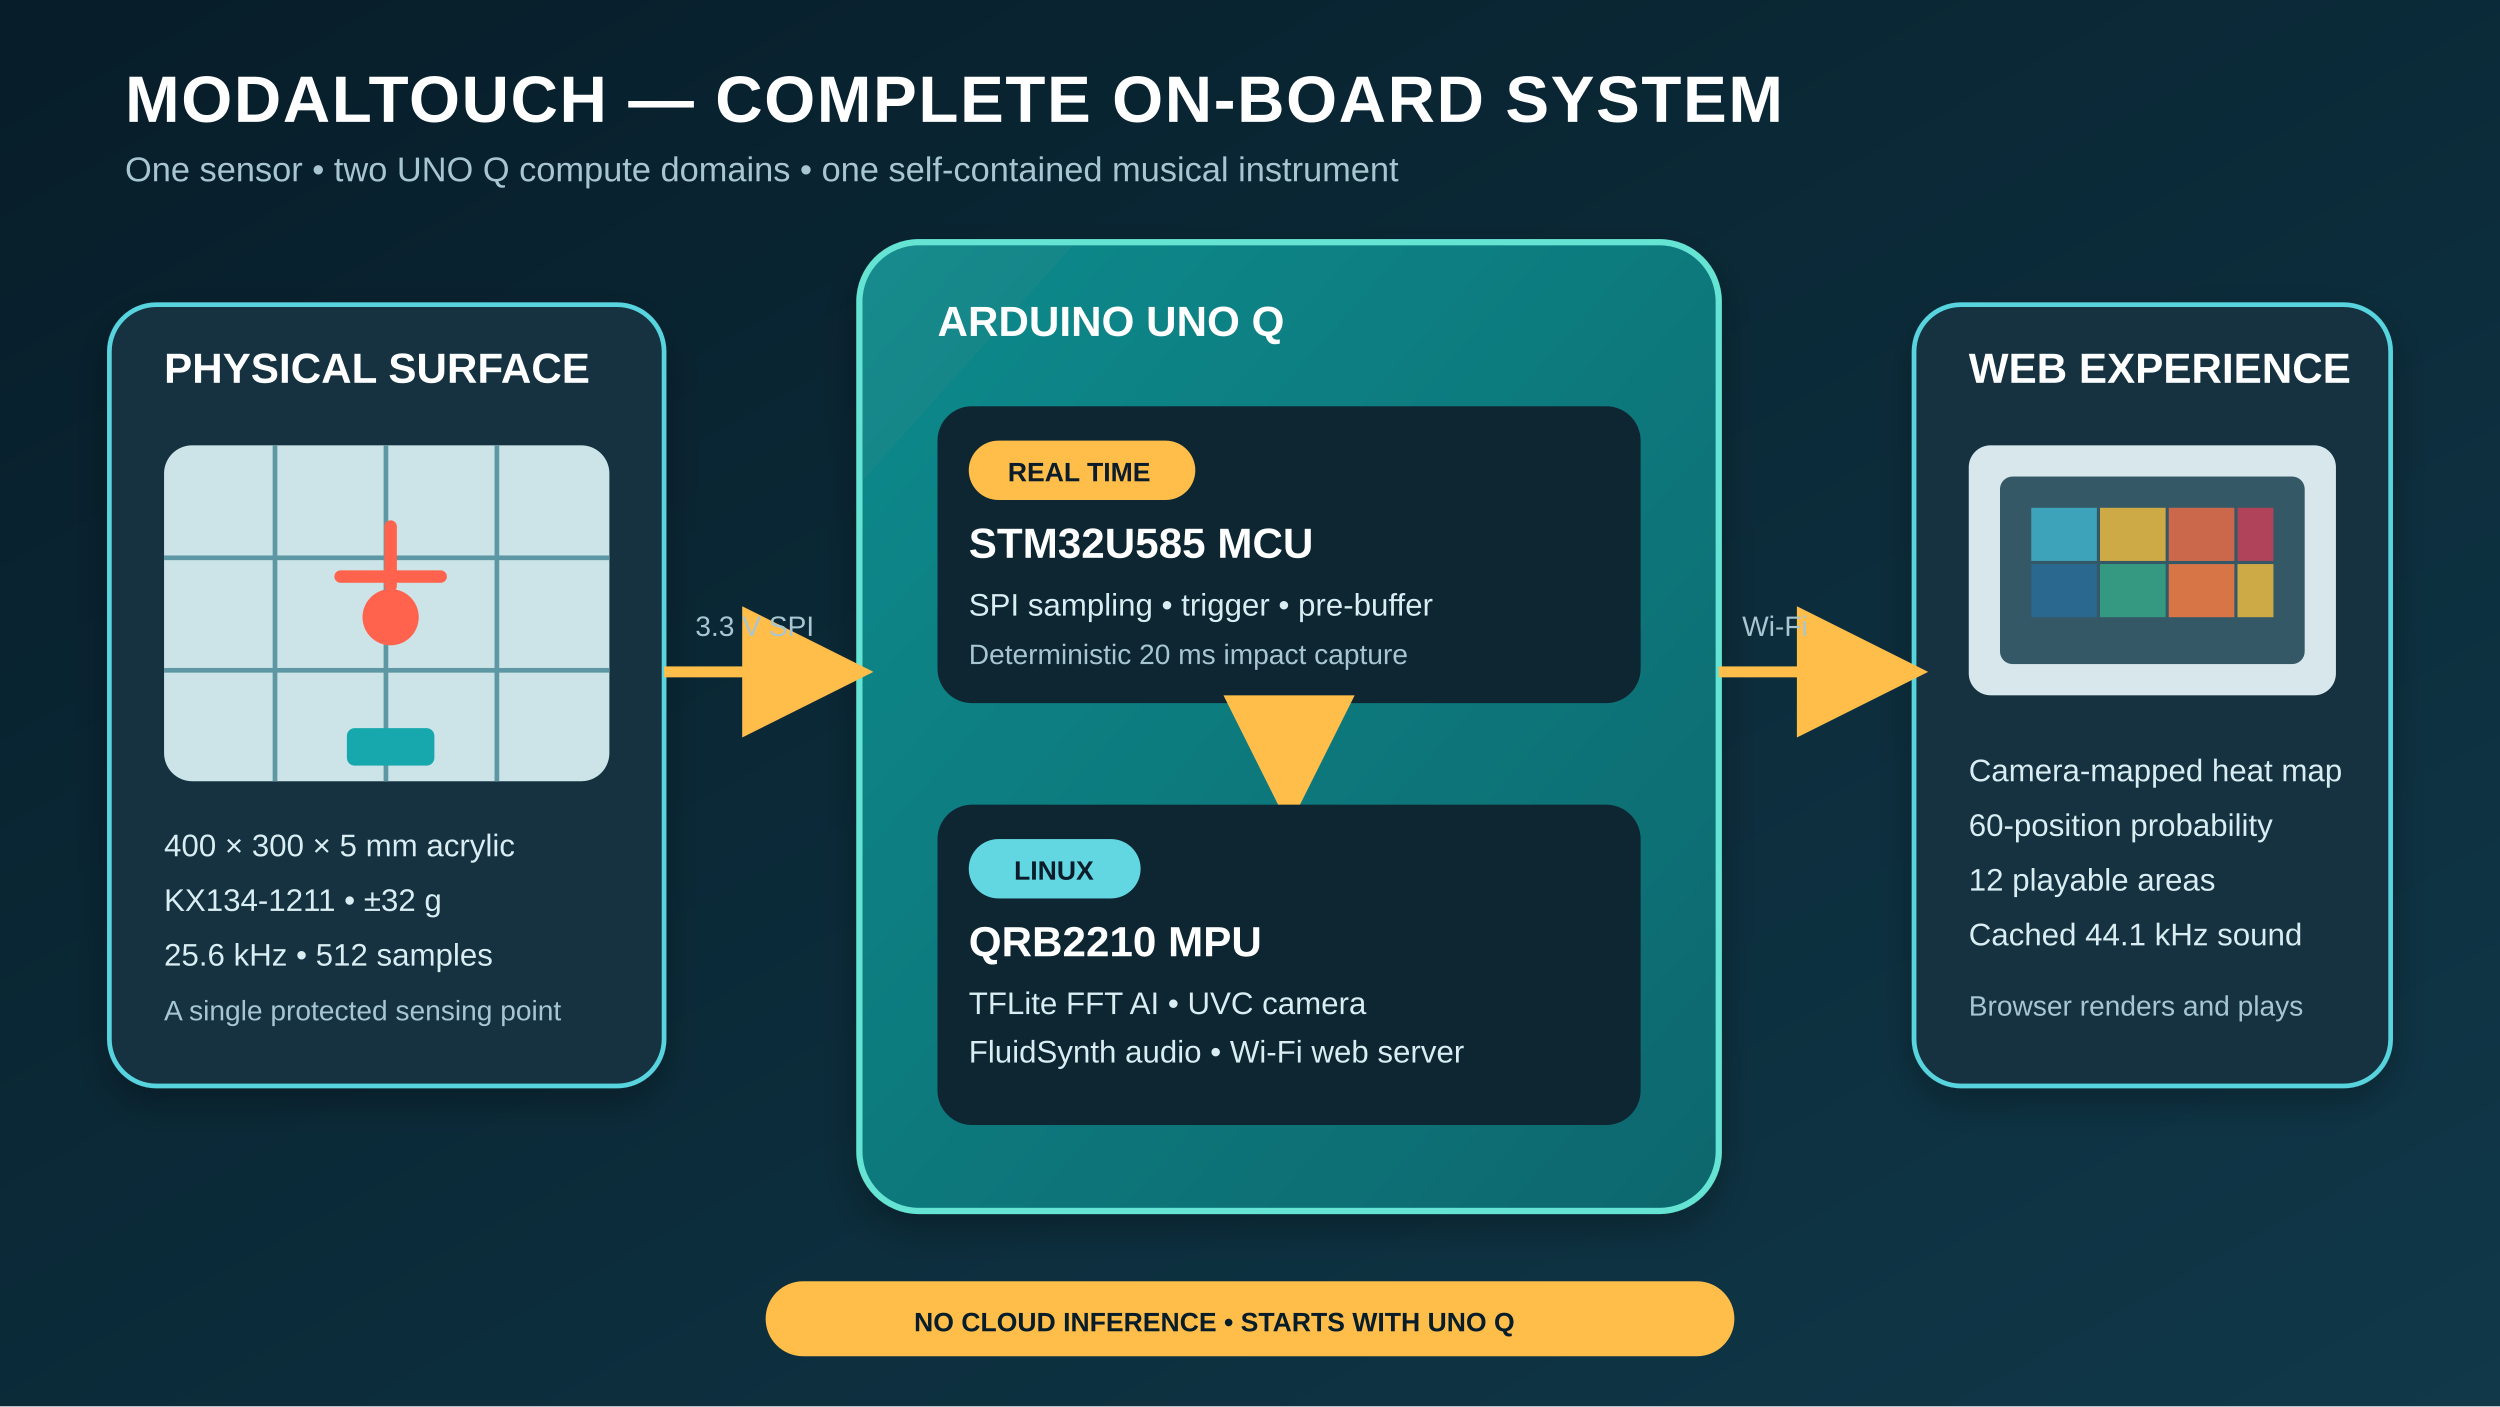
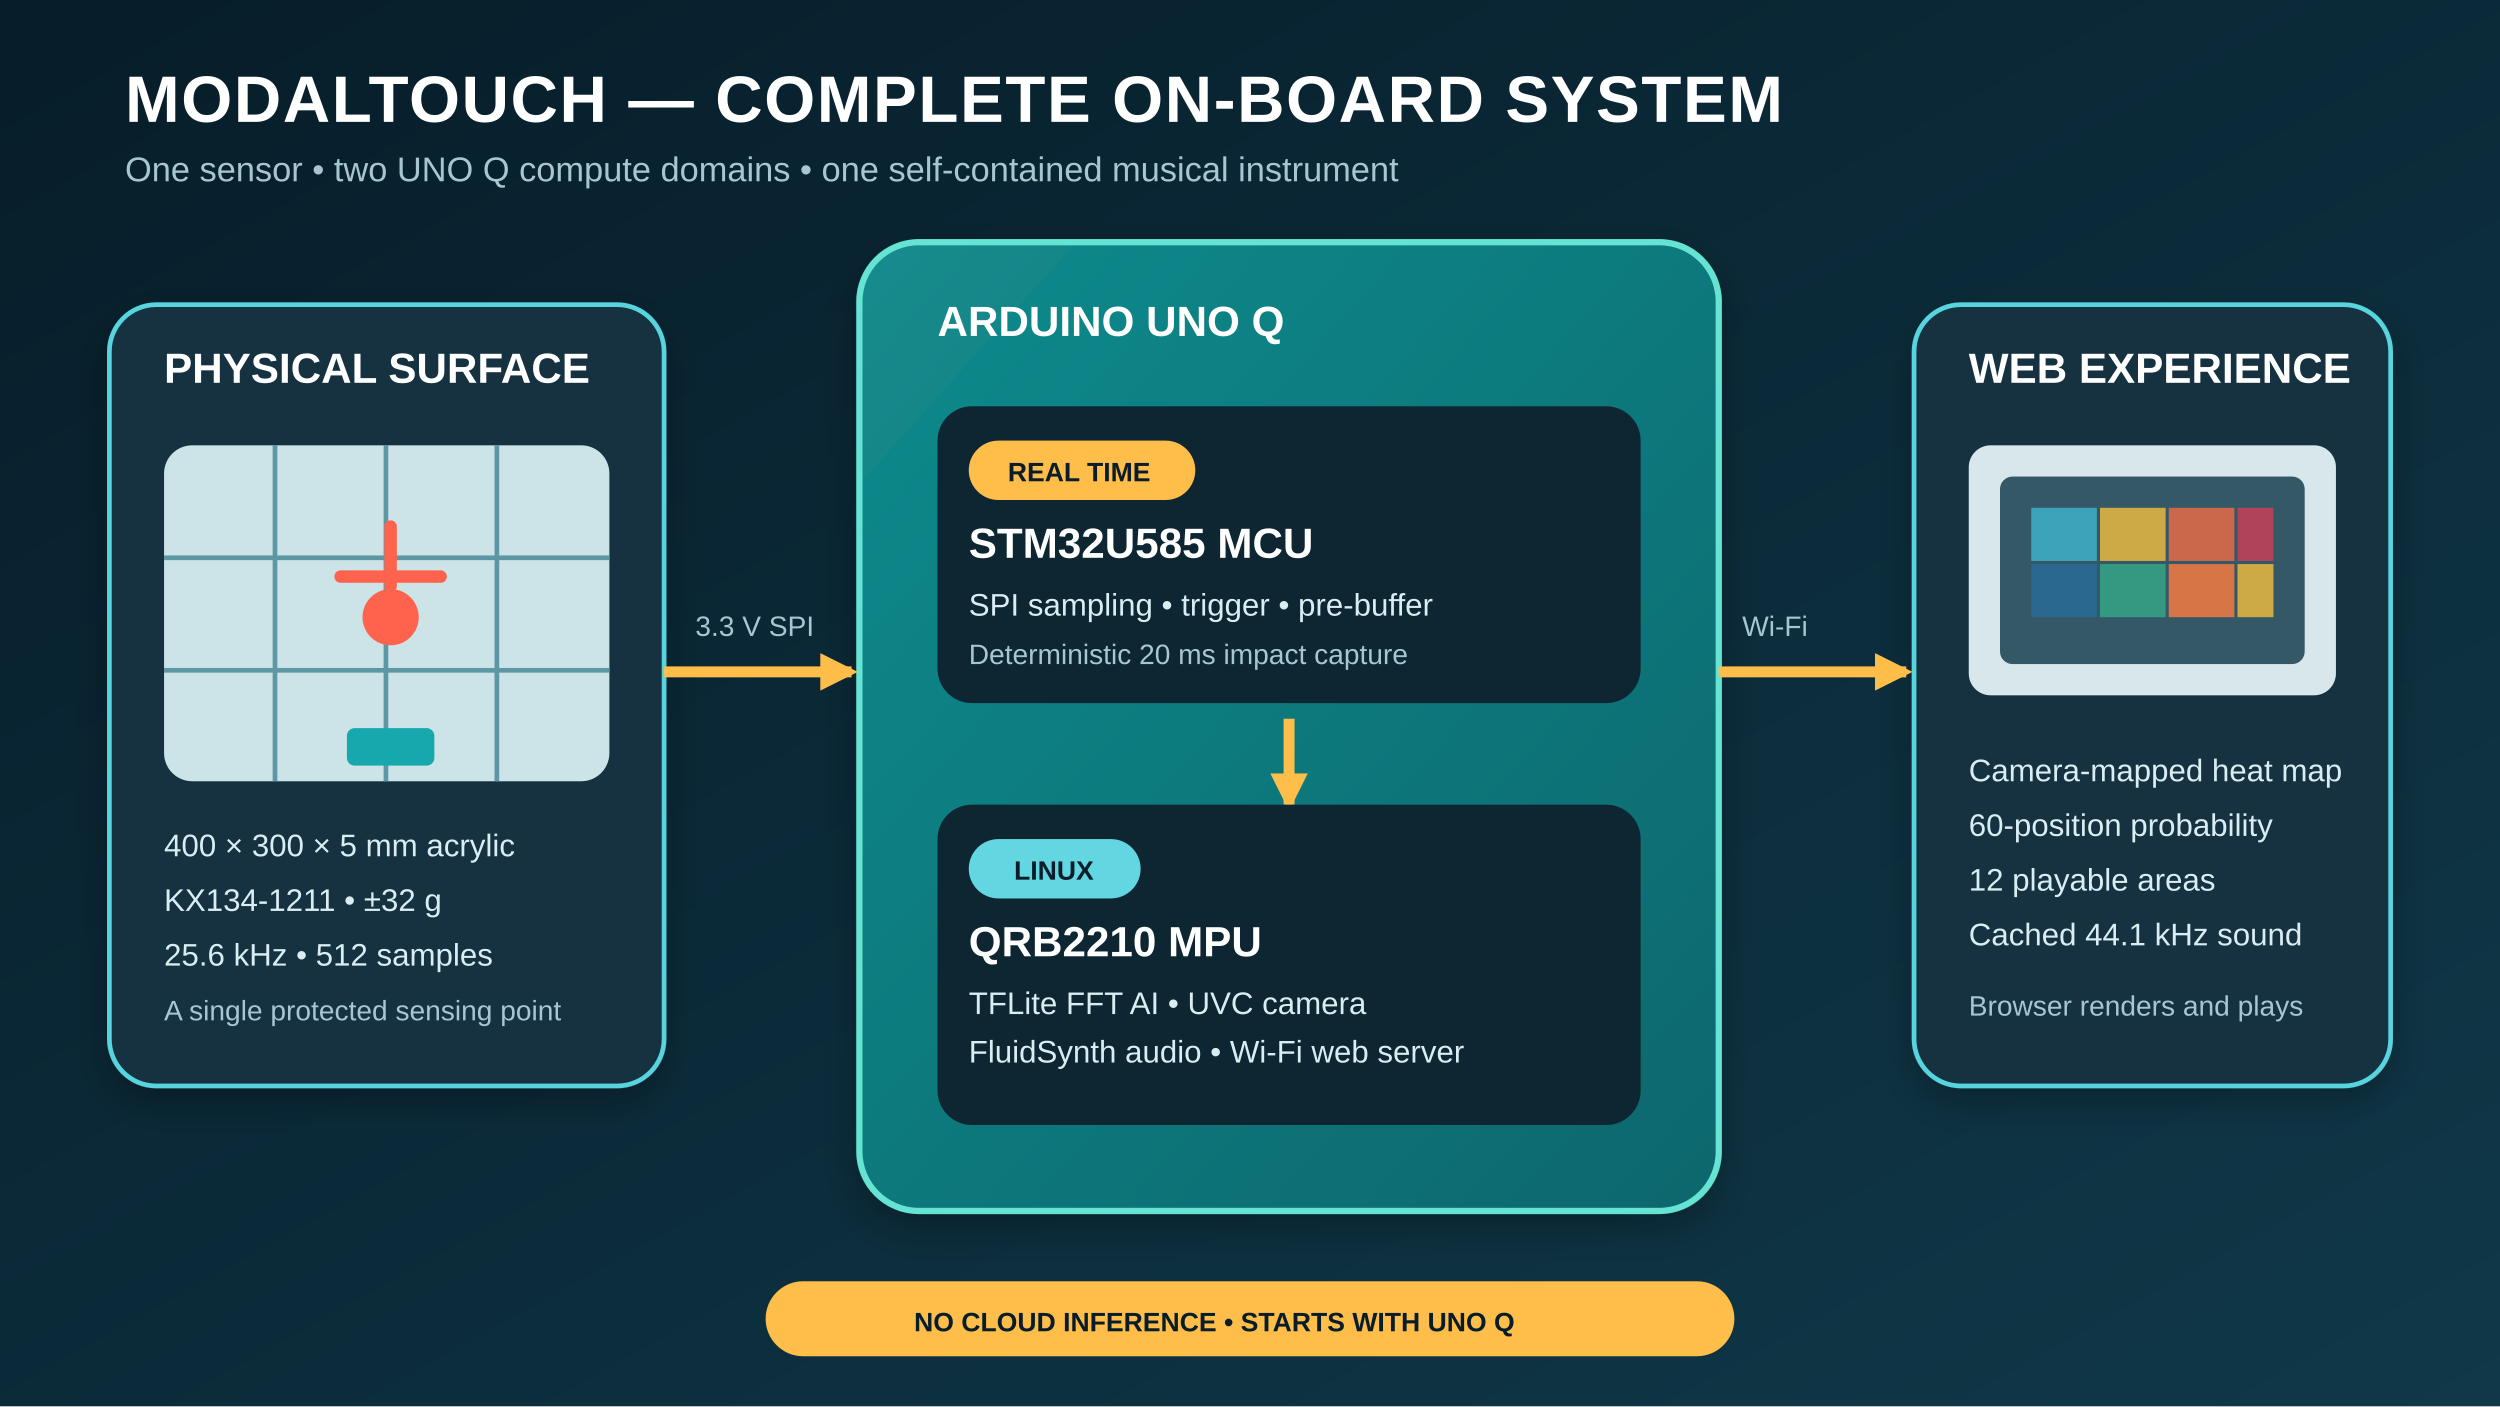
<svg xmlns="http://www.w3.org/2000/svg" width="1600" height="900" viewBox="0 0 1600 900" role="img" aria-labelledby="title desc">
  <defs>
    <linearGradient id="bg" x1="0" y1="0" x2="1" y2="1">
      <stop stop-color="#071d29" />
      <stop offset="1" stop-color="#103849" />
    </linearGradient>
    <linearGradient id="board" x1="0" y1="0" x2="1" y2="1">
      <stop stop-color="#138b8d" />
      <stop offset="1" stop-color="#07676d" />
    </linearGradient>
    <filter id="shadow" x="-20%" y="-20%" width="140%" height="140%">
      <feDropShadow dx="0" dy="10" stdDeviation="12" flood-opacity=".28" />
    </filter>
-     <marker id="arrow" markerWidth="12" markerHeight="12" refX="10" refY="6" orient="auto">
-       <path d="M0 0L12 6L0 12Z" fill="#ffbd4a" />
+     <marker id="arrow" markerUnits="userSpaceOnUse" markerWidth="24" markerHeight="24" refX="20" refY="12" orient="auto">
+       <path d="M0 0L24 12L0 24Z" fill="#ffbd4a" />
    </marker>
    <style>
      .h{font:700 42px Arial,sans-serif;fill:#fff;letter-spacing:1px}.sub{font:22px Arial,sans-serif;fill:#a8c6d2}.label{font:700 27px Arial,sans-serif;fill:#fff}.body{font:20px Arial,sans-serif;fill:#d9edf2}.small{font:18px Arial,sans-serif;fill:#a8c6d2}.tag{font:700 17px Arial,sans-serif;fill:#071d29}.line{fill:none;stroke:#ffbd4a;stroke-width:7;marker-end:url(#arrow)}
    </style>
  </defs>
  <rect width="1600" height="900" fill="url(#bg)" />
  <text x="80" y="78" class="h">MODALTOUCH — COMPLETE ON-BOARD SYSTEM</text>
  <text x="80" y="116" class="sub">One sensor • two UNO Q compute domains • one self-contained musical instrument</text>
  <g filter="url(#shadow)">
    <rect x="70" y="195" width="355" height="500" rx="30" fill="#123241" stroke="#58d4df" stroke-width="3" />
    <text x="105" y="245" class="label">PHYSICAL SURFACE</text>
    <rect x="105" y="285" width="285" height="215" rx="18" fill="#d9f1f4" opacity=".93" />
    <g stroke="#4a8996" stroke-width="3" opacity=".85">
      <path d="M176 285v215M247 285v215M318 285v215M105 357h285M105 429h285" />
    </g>
    <circle cx="250" cy="395" r="18" fill="#ff644d" />
    <path d="M250 337v38M218 369h64" stroke="#ff644d" stroke-width="8" stroke-linecap="round" />
    <rect x="222" y="466" width="56" height="24" rx="5" fill="#17a8ad" />
    <text x="105" y="548" class="body">400 × 300 × 5 mm acrylic</text>
    <text x="105" y="583" class="body">KX134-1211 • ±32 g</text>
    <text x="105" y="618" class="body">25.6 kHz • 512 samples</text>
    <text x="105" y="653" class="small">A single protected sensing point</text>
  </g>
  <g filter="url(#shadow)">
    <rect x="550" y="155" width="550" height="620" rx="38" fill="url(#board)" stroke="#65e3d3" stroke-width="4" />
    <text x="600" y="215" class="label">ARDUINO UNO Q</text>
    <rect x="600" y="260" width="450" height="190" rx="22" fill="#0b2633" />
    <rect x="620" y="282" width="145" height="38" rx="19" fill="#ffbd4a" />
    <text x="645" y="308" class="tag">REAL TIME</text>
    <text x="620" y="357" class="label">STM32U585 MCU</text>
    <text x="620" y="394" class="body">SPI sampling • trigger • pre-buffer</text>
    <text x="620" y="425" class="small">Deterministic 20 ms impact capture</text>
    <path d="M825 460v55" class="line" />
    <rect x="600" y="515" width="450" height="205" rx="22" fill="#0b2633" />
    <rect x="620" y="537" width="110" height="38" rx="19" fill="#62d7e2" />
    <text x="649" y="563" class="tag">LINUX</text>
    <text x="620" y="612" class="label">QRB2210 MPU</text>
    <text x="620" y="649" class="body">TFLite FFT AI • UVC camera</text>
    <text x="620" y="680" class="body">FluidSynth audio • Wi-Fi web server</text>
  </g>
  <g filter="url(#shadow)">
    <rect x="1225" y="195" width="305" height="500" rx="30" fill="#123241" stroke="#58d4df" stroke-width="3" />
    <text x="1260" y="245" class="label">WEB EXPERIENCE</text>
    <rect x="1260" y="285" width="235" height="160" rx="14" fill="#d7e7ec" />
    <rect x="1280" y="305" width="195" height="120" rx="8" fill="#365866" />
    <g opacity=".8">
      <rect x="1300" y="325" width="42" height="34" fill="#40b5d0" />
      <rect x="1344" y="325" width="42" height="34" fill="#f4be3e" />
      <rect x="1388" y="325" width="42" height="34" fill="#f06b45" />
      <rect x="1432" y="325" width="23" height="34" fill="#ce3d58" />
      <rect x="1300" y="361" width="42" height="34" fill="#266c9b" />
      <rect x="1344" y="361" width="42" height="34" fill="#34a989" />
      <rect x="1388" y="361" width="42" height="34" fill="#ff7b3f" />
      <rect x="1432" y="361" width="23" height="34" fill="#f4be3e" />
    </g>
    <text x="1260" y="500" class="body">Camera-mapped heat map</text>
    <text x="1260" y="535" class="body">60-position probability</text>
    <text x="1260" y="570" class="body">12 playable areas</text>
    <text x="1260" y="605" class="body">Cached 44.1 kHz sound</text>
    <text x="1260" y="650" class="small">Browser renders and plays</text>
  </g>
  <path d="M425 430H545" class="line" />
  <text x="445" y="407" class="small">3.3 V SPI</text>
  <path d="M1100 430H1220" class="line" />
  <text x="1115" y="407" class="small">Wi-Fi</text>
  <rect x="490" y="820" width="620" height="48" rx="24" fill="#ffbd4a" />
  <text x="585" y="852" class="tag">NO CLOUD INFERENCE • STARTS WITH UNO Q</text>
</svg>
